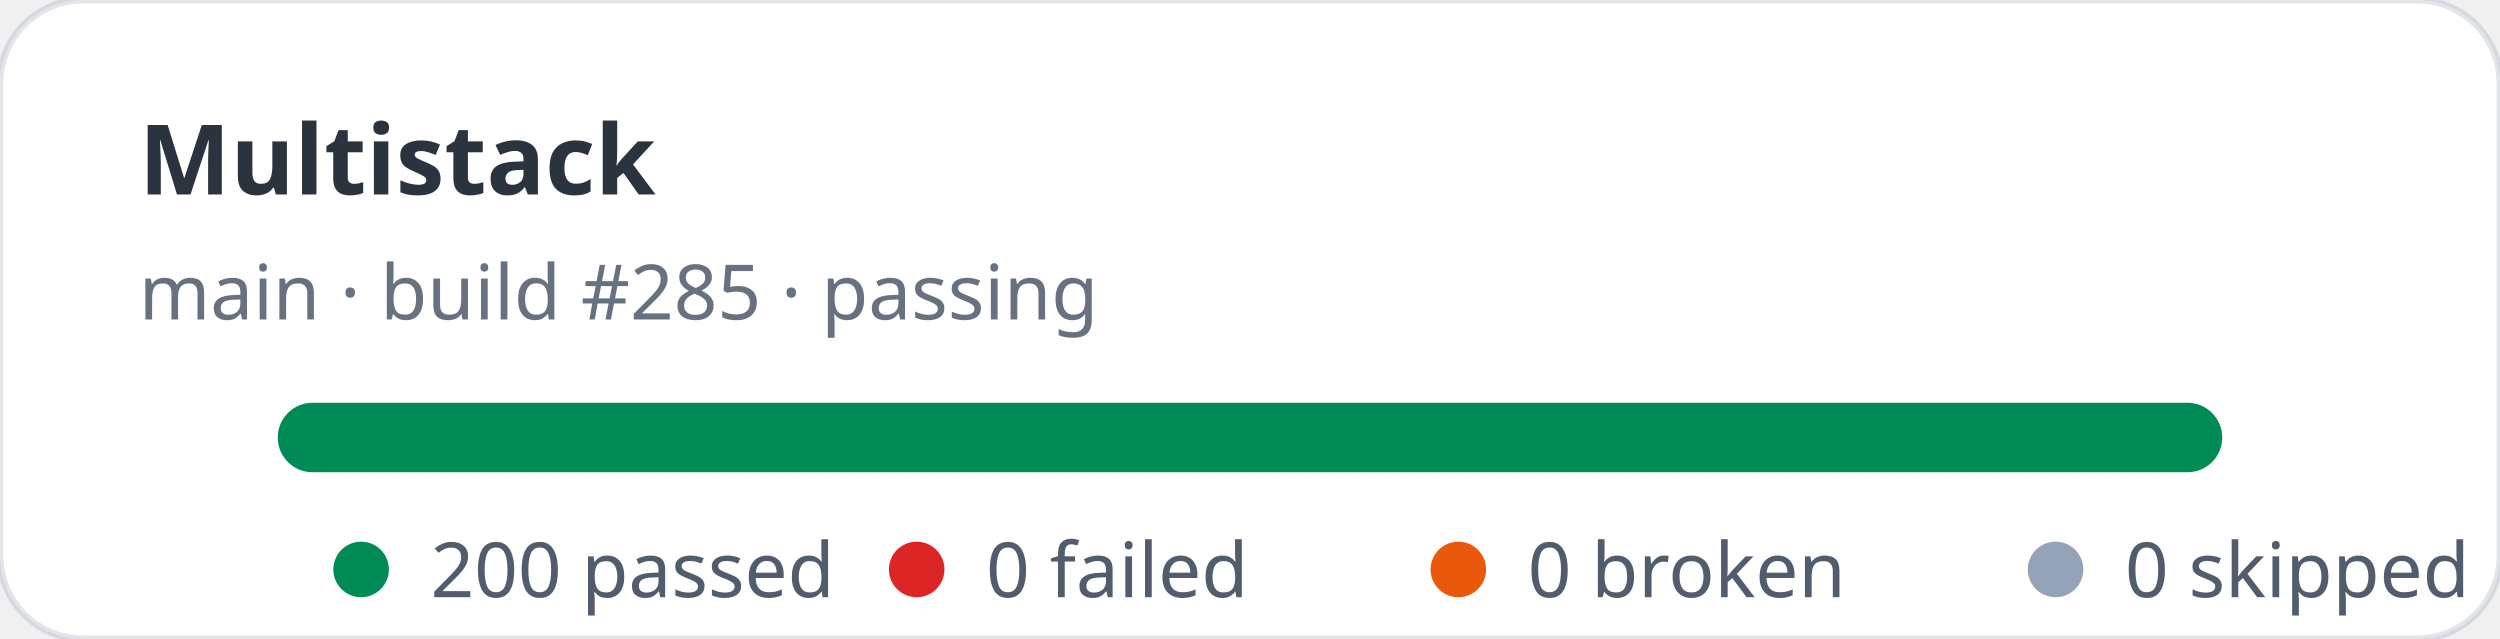
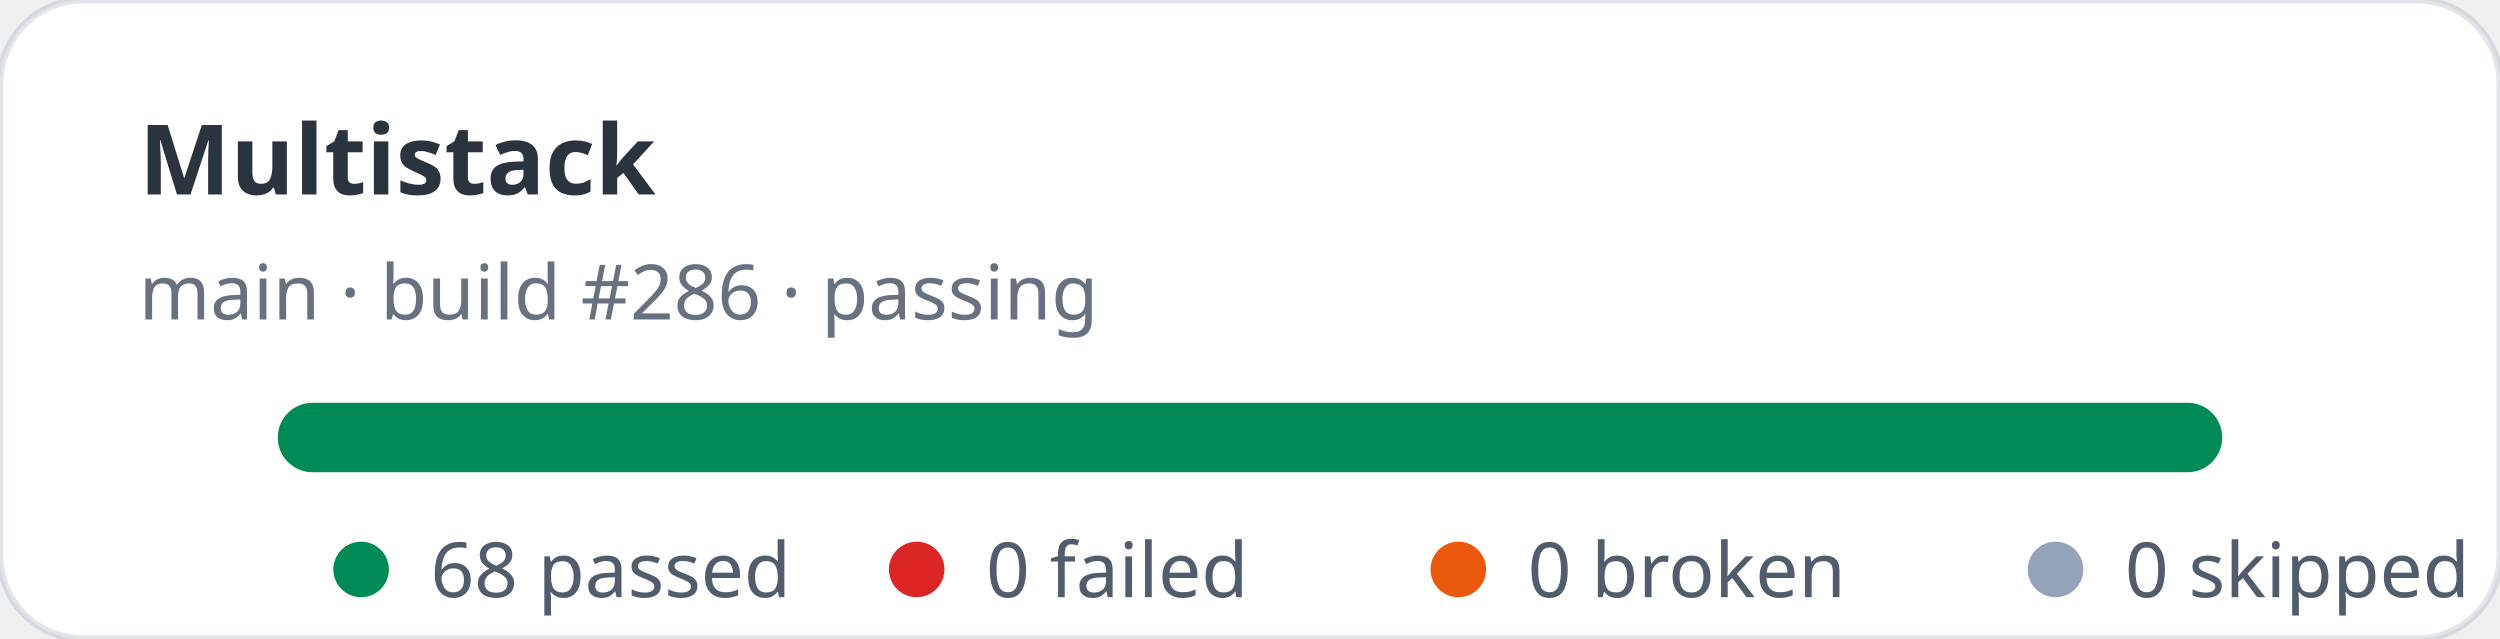
- <svg xmlns="http://www.w3.org/2000/svg" width="360" height="92" viewBox="0 0 360 92" role="img" aria-label="Multistack stats: 200 passed, 0 failed">
+ <svg xmlns="http://www.w3.org/2000/svg" width="360" height="92" viewBox="0 0 360 92" role="img" aria-label="Multistack stats: 68 passed, 0 failed">
  <rect width="360" height="92" rx="12" fill="#ffffff" stroke="rgba(11,48,86,0.12)" />
  <text x="20" y="28" fill="rgba(1,10,24,0.83)" font-family="ui-sans-serif,system-ui,sans-serif" font-size="14" font-weight="700">Multistack</text>
-   <text x="20" y="46" fill="rgba(2,19,44,0.6)" font-family="ui-sans-serif,system-ui,sans-serif" font-size="11">main · build #285 · passing</text>
+   <text x="20" y="46" fill="rgba(2,19,44,0.6)" font-family="ui-sans-serif,system-ui,sans-serif" font-size="11">main · build #286 · passing</text>
  <rect x="40" y="58" width="280" height="10" rx="5" fill="#e2e8f0" />
  <rect x="40" y="58" width="280" height="10" rx="5" fill="#008a56" />
  <g font-family="ui-sans-serif,system-ui,sans-serif" font-size="11" fill="rgba(1,18,40,0.68)">
    <circle cx="52" cy="82" r="4" fill="#008a56" />
-     <text x="62" y="86">200 passed</text>
+     <text x="62" y="86">68 passed</text>
    <circle cx="132" cy="82" r="4" fill="#dc2626" />
    <text x="142" y="86">0 failed</text>
    <circle cx="210" cy="82" r="4" fill="#ea580c" />
    <text x="220" y="86">0 broken</text>
    <circle cx="296" cy="82" r="4" fill="#94a3b8" />
    <text x="306" y="86">0 skipped</text>
  </g>
</svg>
